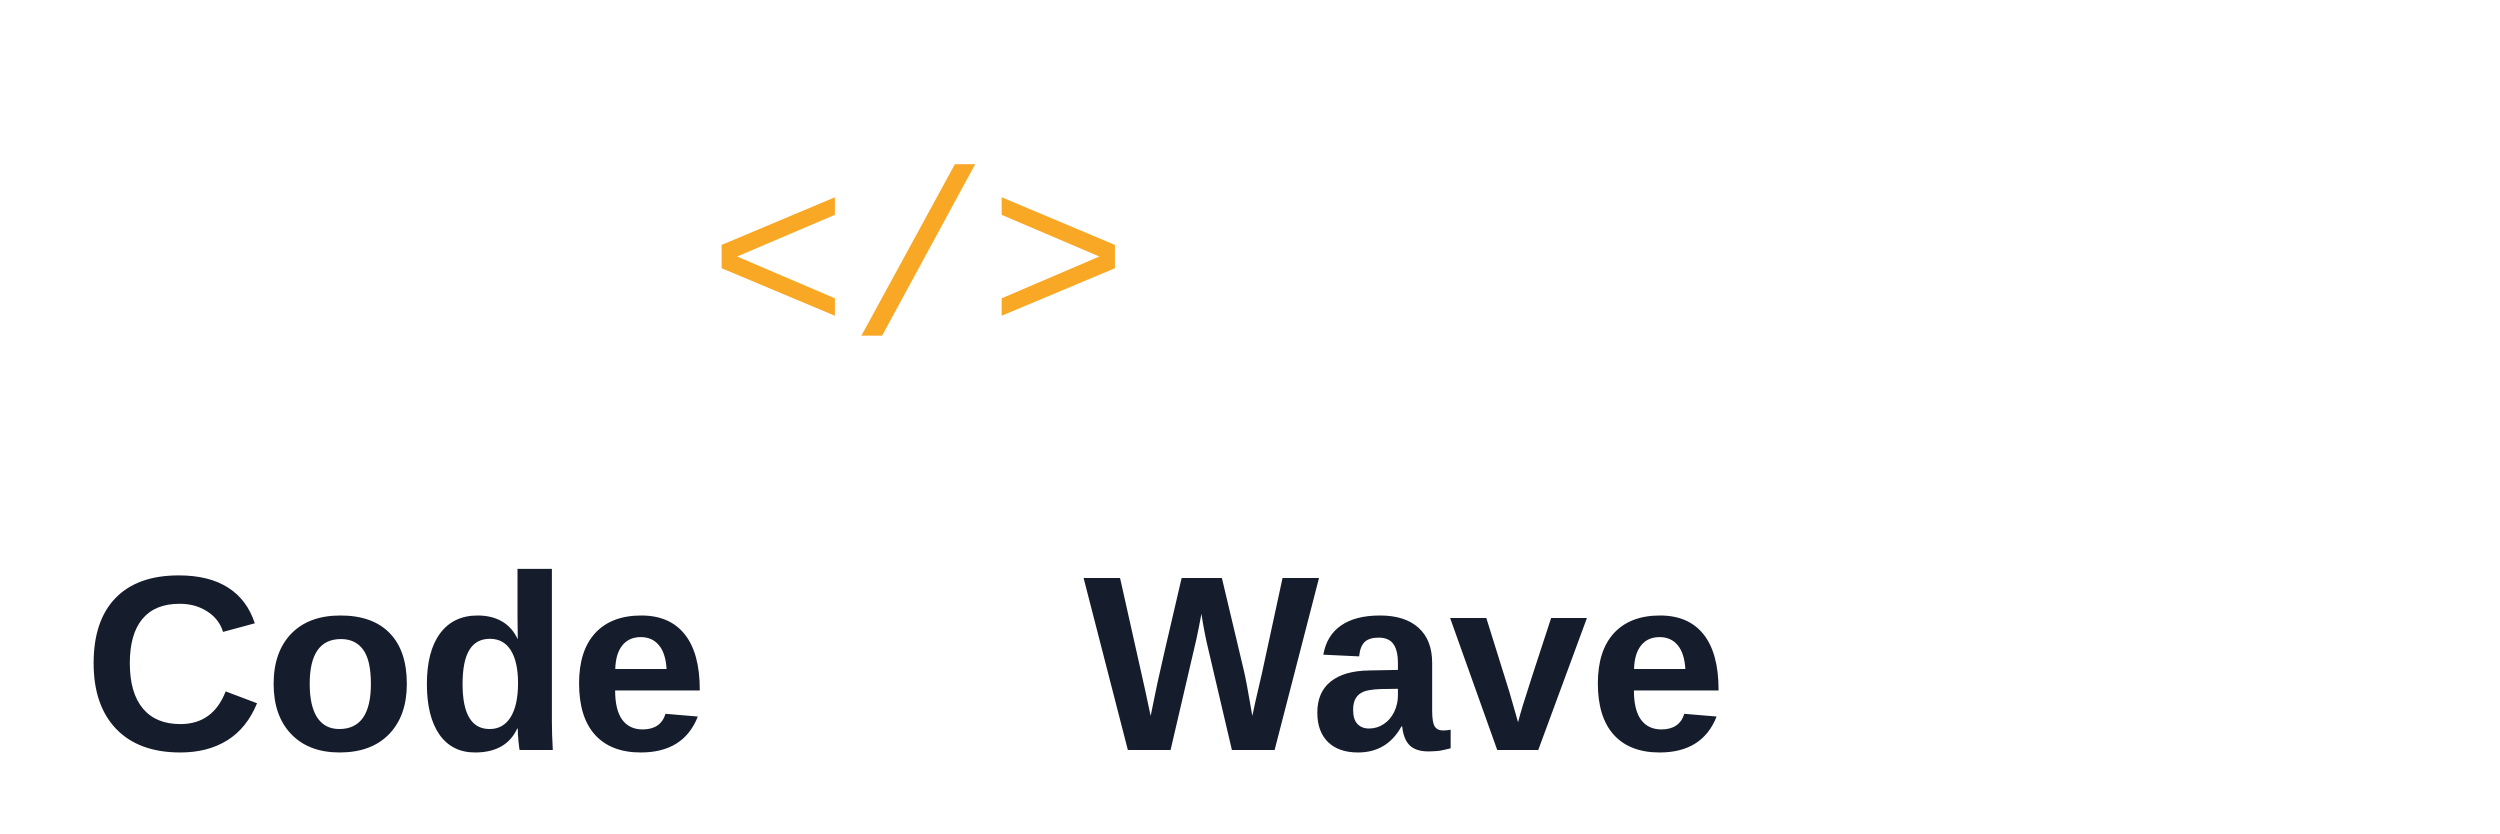
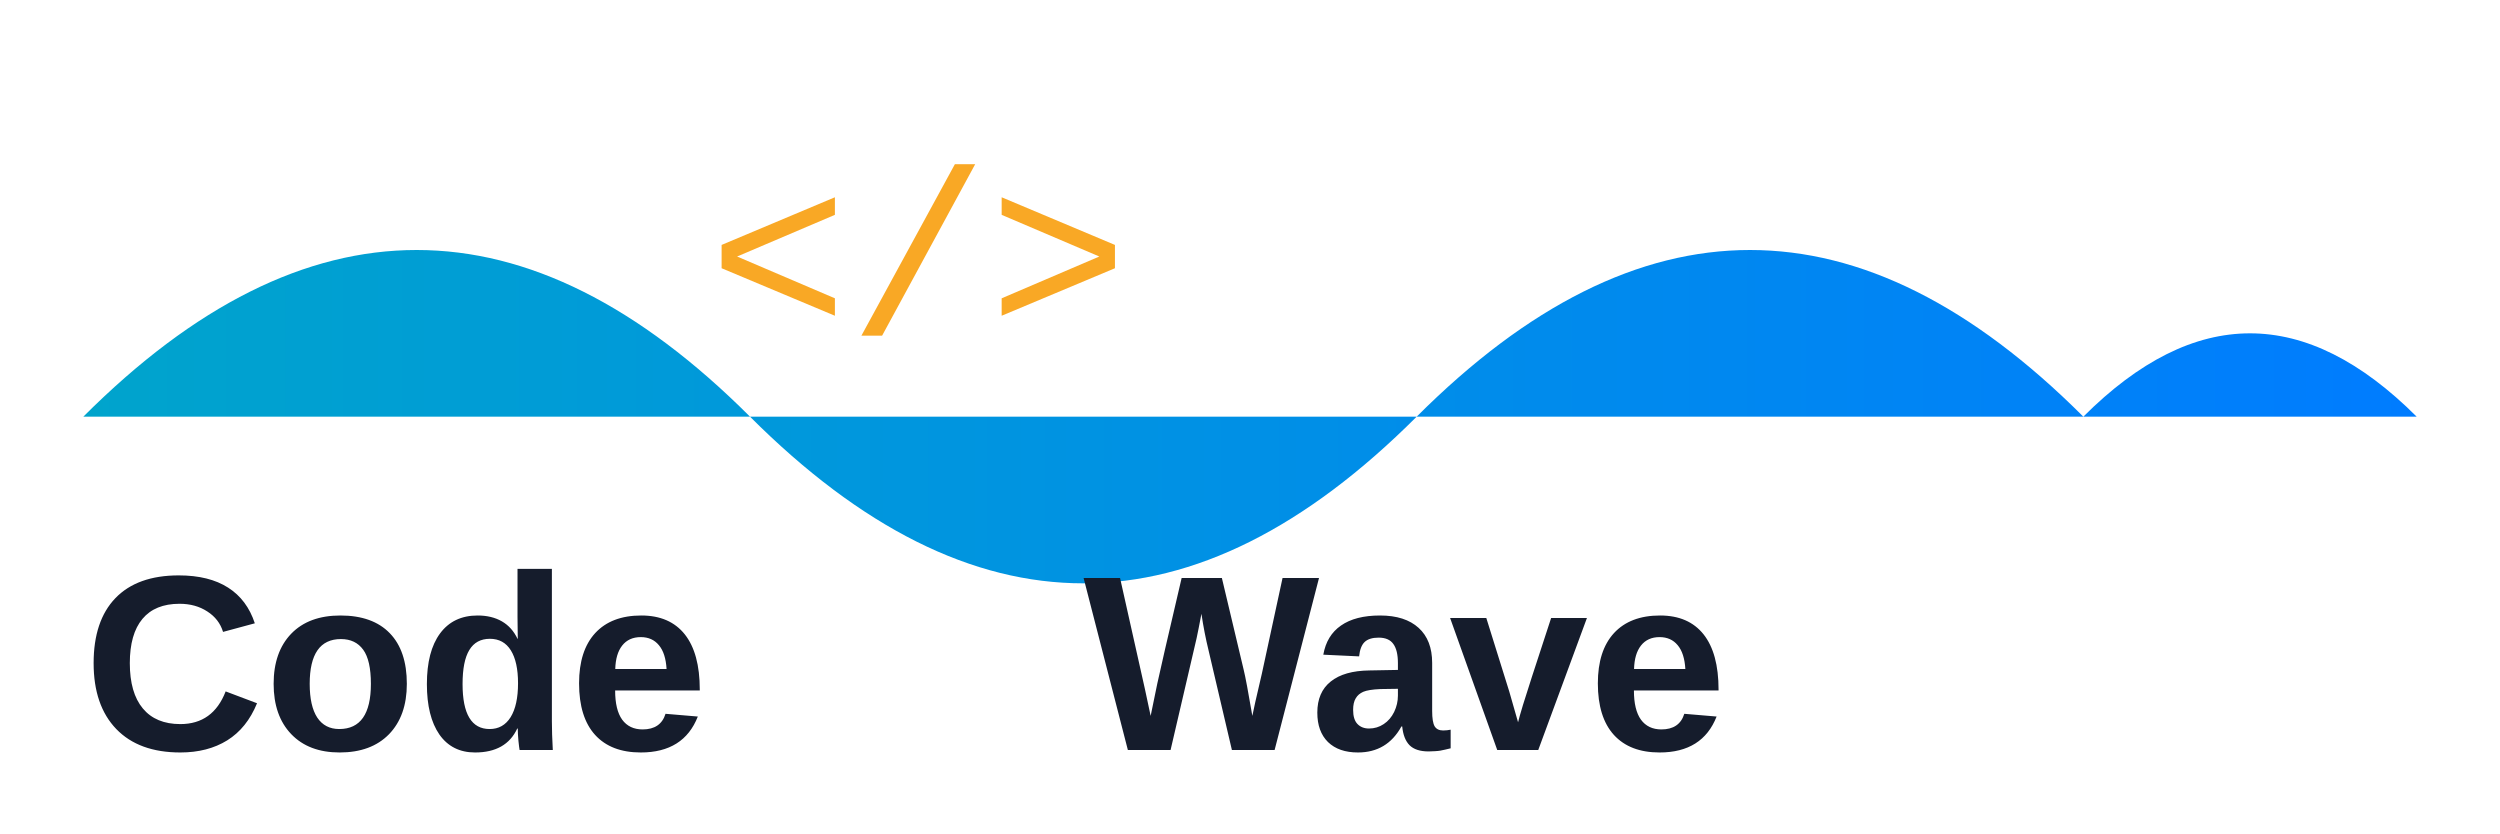
<svg xmlns="http://www.w3.org/2000/svg" width="300" height="100" viewBox="0 0 300 100">
  <defs>
    <linearGradient id="waveGradient" x1="0%" y1="0%" x2="100%" y2="0%">
      <stop offset="0%" style="stop-color:#00A4CCFF;stop-opacity:1" />
      <stop offset="100%" style="stop-color:#007CFF;stop-opacity:1" />
    </linearGradient>
  </defs>
  <style>
    .text { fill: #151c2c; font-family: 'Arial', sans-serif; font-size: 30px; font-weight: bold; }
-     .Wave { fill: url(#waveGradient); }
+     .wave { fill: url(#waveGradient); }
    .code { fill: #f9a825; font-family: 'Courier New', Courier, monospace; font-size: 28px; }
  </style>
  <path class="wave" d="M10,50 Q50,10 90,50 T170,50 T250,50 Q270,30 290,50" stroke="none" stroke-width="4" fill="none" />
  <text x="10" y="90" class="text">Code</text>
  <text x="130" y="90" class="text">Wave</text>
  <text x="85" y="40" class="code">&lt;/&gt;</text>
</svg>
